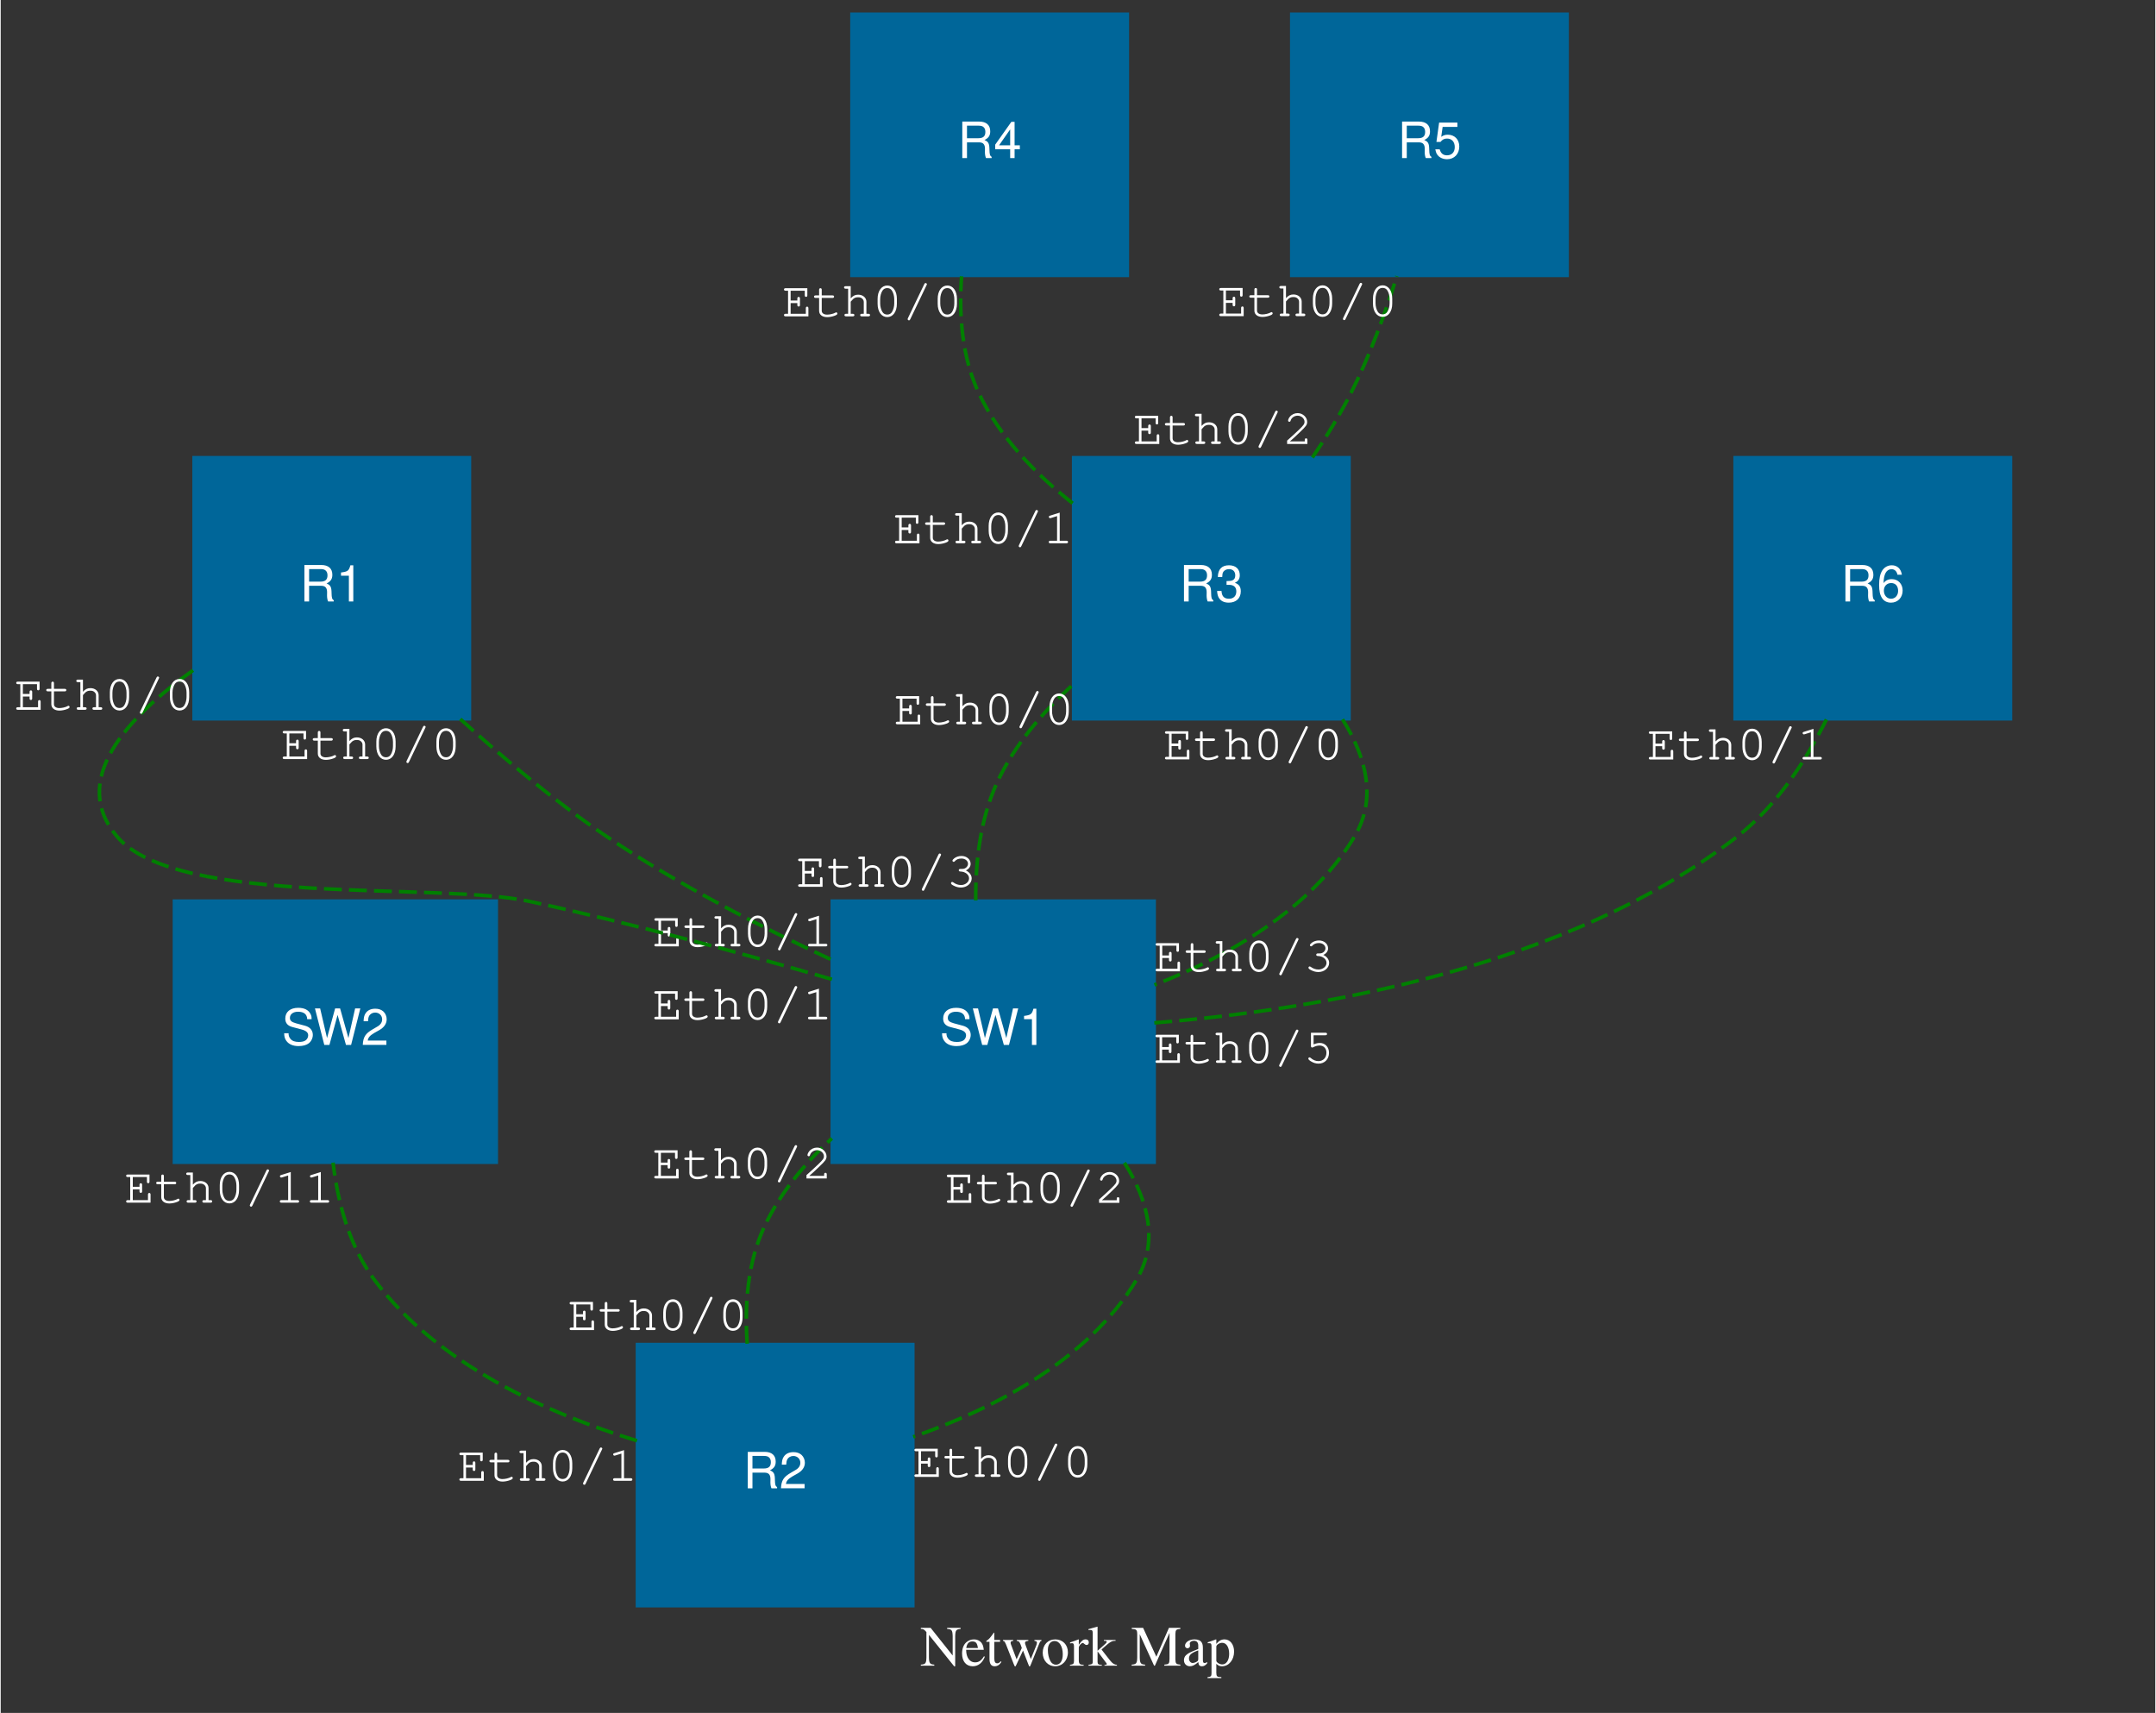
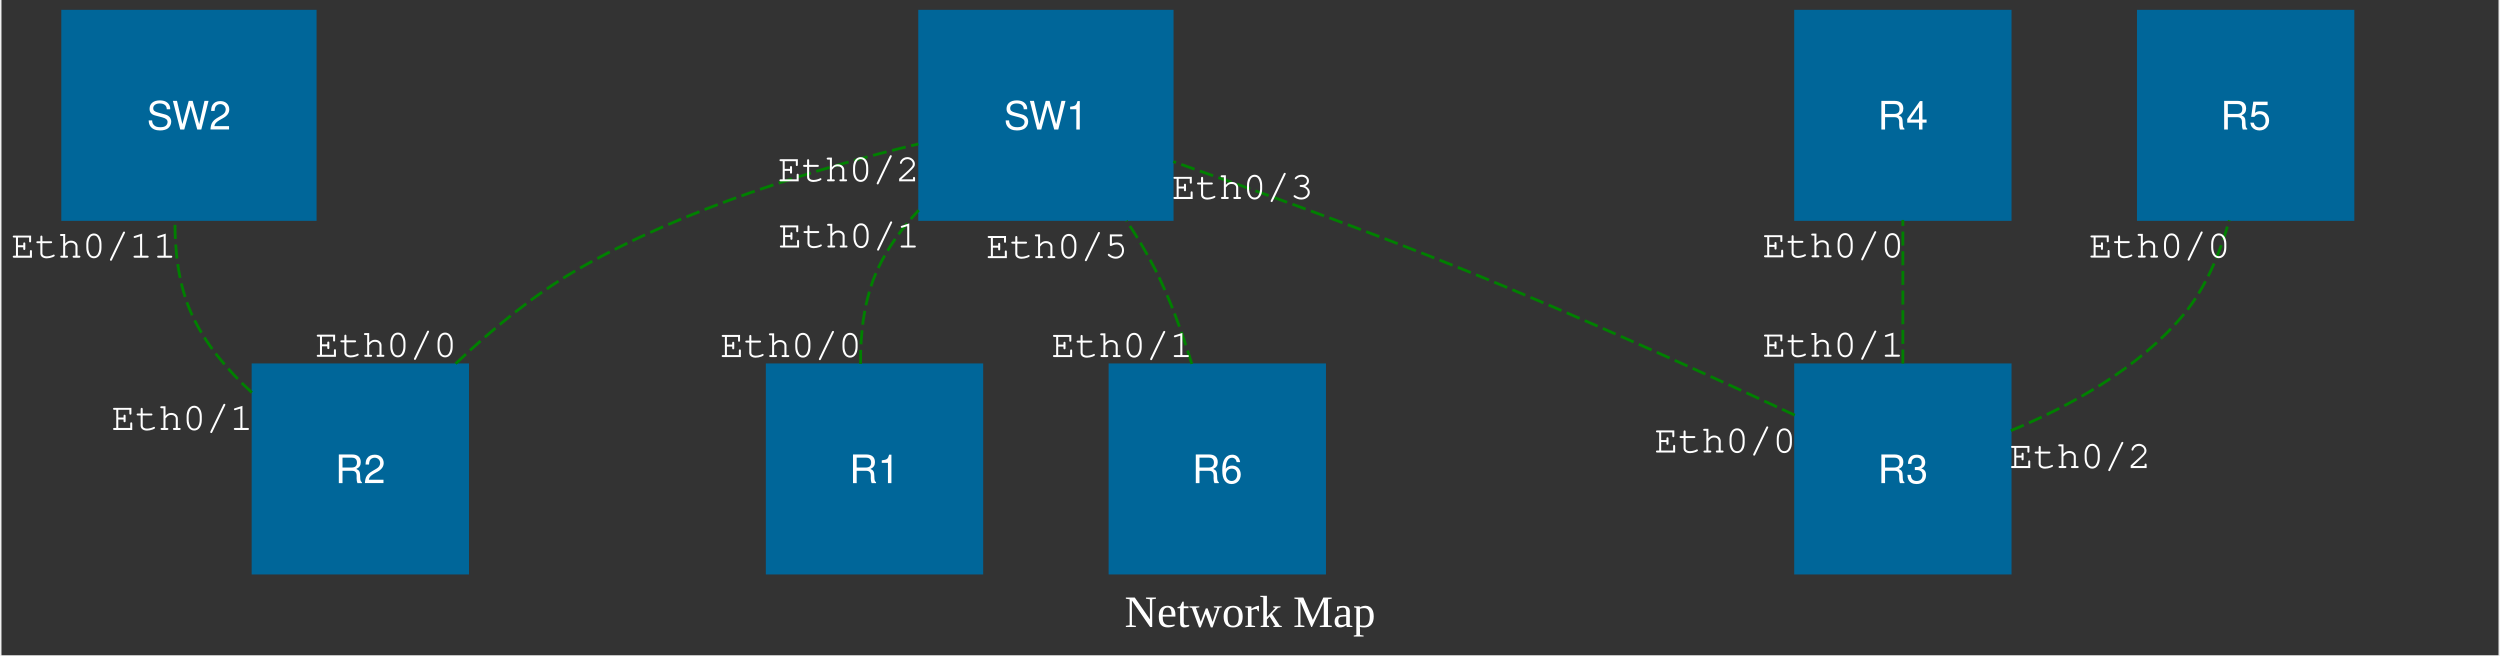
- <svg xmlns="http://www.w3.org/2000/svg" width="603pt" height="479pt" viewBox="0.00 0.00 602.58 479.00">
-   <g id="graph0" class="graph" transform="scale(1 1) rotate(0) translate(4 475)">
-     <polygon fill="#333333" stroke="transparent" points="-4,4 -4,-475 598.58,-475 598.58,4 -4,4" />
-     <text text-anchor="middle" x="297.29" y="-9.2" font-family="Times,serif" font-size="16.00" fill="white">Network Map</text>
+ <svg xmlns="http://www.w3.org/2000/svg" width="889pt" height="233pt" viewBox="0.00 0.00 888.71 233.20">
+   <g id="graph0" class="graph" transform="scale(1 1) rotate(0) translate(4 229.2)">
+     <polygon fill="#333333" stroke="none" points="-4,4 -4,-229.2 884.71,-229.2 884.71,4 -4,4" />
+     <text text-anchor="middle" x="440.36" y="-6.05" font-family="Times New Roman,serif" font-size="16.00" fill="white">Network Map</text>
    <g id="node1" class="node">
-       <polygon fill="#006699" stroke="#006699" points="134.58,-223 44.58,-223 44.58,-150 134.58,-150 134.58,-223" />
-       <text text-anchor="middle" x="89.58" y="-182.8" font-family="Helvetica,sans-Serif" font-size="14.00" fill="white">SW2</text>
+       <polygon fill="#006699" stroke="#006699" points="107.64,-225.2 17.79,-225.2 17.79,-151.1 107.64,-151.1 107.64,-225.2" />
+       <text text-anchor="middle" x="62.71" y="-183.1" font-family="Helvetica,sans-Serif" font-size="14.00" fill="white">SW2</text>
    </g>
    <g id="node2" class="node">
-       <polygon fill="#006699" stroke="#006699" points="311.08,-471 234.08,-471 234.08,-398 311.08,-398 311.08,-471" />
-       <text text-anchor="middle" x="272.58" y="-430.8" font-family="Helvetica,sans-Serif" font-size="14.00" fill="white">R4</text>
+       <polygon fill="#006699" stroke="#006699" points="412.64,-225.2 322.79,-225.2 322.79,-151.1 412.64,-151.1 412.64,-225.2" />
+       <text text-anchor="middle" x="367.71" y="-183.1" font-family="Helvetica,sans-Serif" font-size="14.00" fill="white">SW1</text>
    </g>
    <g id="node3" class="node">
-       <polygon fill="#006699" stroke="#006699" points="251.08,-99 174.08,-99 174.08,-26 251.08,-26 251.08,-99" />
-       <text text-anchor="middle" x="212.58" y="-58.8" font-family="Helvetica,sans-Serif" font-size="14.00" fill="white">R2</text>
+       <polygon fill="#006699" stroke="#006699" points="161.89,-99.35 85.54,-99.35 85.54,-25.25 161.89,-25.25 161.89,-99.35" />
+       <text text-anchor="middle" x="123.71" y="-57.25" font-family="Helvetica,sans-Serif" font-size="14.00" fill="white">R2</text>
+     </g>
+     <g id="edge5" class="edge">
+       <path fill="none" stroke="green" stroke-dasharray="5,2" d="M85.13,-89.47C76.52,-97.35 68.52,-106.75 63.71,-117.35 59.06,-127.61 57.65,-139.63 57.75,-150.78" />
+       <text text-anchor="middle" x="113.21" y="-119.8" font-family="Courier,monospace" font-size="14.00" fill="white">            </text>
+       <text text-anchor="middle" x="28.88" y="-137.48" font-family="Courier,monospace" font-size="14.00" fill="white">Eth0/11</text>
+       <text text-anchor="middle" x="60.38" y="-76.17" font-family="Courier,monospace" font-size="14.00" fill="white">Eth0/1</text>
+     </g>
+     <g id="edge2" class="edge">
+       <path fill="none" stroke="green" stroke-dasharray="5,2" d="M157.63,-99.76C170.24,-111.69 185.25,-124.15 200.71,-133.1 238.96,-155.24 287.45,-169.64 322.32,-177.96" />
+       <text text-anchor="middle" x="250.21" y="-119.8" font-family="Courier,monospace" font-size="14.00" fill="white">            </text>
+       <text text-anchor="middle" x="297.57" y="-164.66" font-family="Courier,monospace" font-size="14.00" fill="white">Eth0/2</text>
+       <text text-anchor="middle" x="132.88" y="-102.21" font-family="Courier,monospace" font-size="14.00" fill="white">Eth0/0</text>
+     </g>
+     <g id="node4" class="node">
+       <polygon fill="#006699" stroke="#006699" points="344.89,-99.35 268.54,-99.35 268.54,-25.25 344.89,-25.25 344.89,-99.35" />
+       <text text-anchor="middle" x="306.71" y="-57.25" font-family="Helvetica,sans-Serif" font-size="14.00" fill="white">R1</text>
+     </g>
+     <g id="edge1" class="edge">
+       <path fill="none" stroke="green" stroke-dasharray="5,2" d="M301.75,-99.67C301.65,-110.82 303.06,-122.84 307.71,-133.1 311.25,-140.89 316.5,-148.03 322.46,-154.4" />
+       <text text-anchor="middle" x="357.21" y="-119.8" font-family="Courier,monospace" font-size="14.00" fill="white">            </text>
+       <text text-anchor="middle" x="297.71" y="-141.1" font-family="Courier,monospace" font-size="14.00" fill="white">Eth0/1</text>
+       <text text-anchor="middle" x="277" y="-102.12" font-family="Courier,monospace" font-size="14.00" fill="white">Eth0/0</text>
+     </g>
+     <g id="node5" class="node">
+       <polygon fill="#006699" stroke="#006699" points="710.89,-225.2 634.54,-225.2 634.54,-151.1 710.89,-151.1 710.89,-225.2" />
+       <text text-anchor="middle" x="672.71" y="-183.1" font-family="Helvetica,sans-Serif" font-size="14.00" fill="white">R4</text>
+     </g>
+     <g id="node6" class="node">
+       <polygon fill="#006699" stroke="#006699" points="466.89,-99.35 390.54,-99.35 390.54,-25.25 466.89,-25.25 466.89,-99.35" />
+       <text text-anchor="middle" x="428.71" y="-57.25" font-family="Helvetica,sans-Serif" font-size="14.00" fill="white">R6</text>
+     </g>
+     <g id="edge4" class="edge">
+       <path fill="none" stroke="green" stroke-dasharray="5,2" d="M419.65,-99.67C416.27,-110.7 411.96,-122.65 406.71,-133.1 403.75,-138.99 400.18,-144.94 396.41,-150.63" />
+       <text text-anchor="middle" x="463.21" y="-119.8" font-family="Courier,monospace" font-size="14.00" fill="white">            </text>
+       <text text-anchor="middle" x="371.66" y="-137.33" font-family="Courier,monospace" font-size="14.00" fill="white">Eth0/5</text>
+       <text text-anchor="middle" x="394.9" y="-102.12" font-family="Courier,monospace" font-size="14.00" fill="white">Eth0/1</text>
+     </g>
+     <g id="node7" class="node">
+       <polygon fill="#006699" stroke="#006699" points="710.89,-99.35 634.54,-99.35 634.54,-25.25 710.89,-25.25 710.89,-99.35" />
+       <text text-anchor="middle" x="672.71" y="-57.25" font-family="Helvetica,sans-Serif" font-size="14.00" fill="white">R3</text>
+     </g>
+     <g id="edge3" class="edge">
+       <path fill="none" stroke="green" stroke-dasharray="5,2" d="M634.26,-81.44C602.89,-96.02 557.29,-116.69 516.71,-133.1 482.28,-147.03 442.72,-161.3 413.03,-171.68" />
+       <text text-anchor="middle" x="601.21" y="-119.8" font-family="Courier,monospace" font-size="14.00" fill="white">            </text>
+       <text text-anchor="middle" x="437.78" y="-158.38" font-family="Courier,monospace" font-size="14.00" fill="white">Eth0/3</text>
+       <text text-anchor="middle" x="609.51" y="-68.14" font-family="Courier,monospace" font-size="14.00" fill="white">Eth0/0</text>
+     </g>
+     <g id="edge6" class="edge">
+       <path fill="none" stroke="green" stroke-dasharray="5,2" d="M672.71,-99.79C672.71,-115.91 672.71,-134.83 672.71,-150.92" />
+       <text text-anchor="middle" x="722.21" y="-119.8" font-family="Courier,monospace" font-size="14.00" fill="white">            </text>
+       <text text-anchor="middle" x="647.96" y="-137.62" font-family="Courier,monospace" font-size="14.00" fill="white">Eth0/0</text>
+       <text text-anchor="middle" x="647.96" y="-102.24" font-family="Courier,monospace" font-size="14.00" fill="white">Eth0/1</text>
+     </g>
+     <g id="node8" class="node">
+       <polygon fill="#006699" stroke="#006699" points="832.89,-225.2 756.54,-225.2 756.54,-151.1 832.89,-151.1 832.89,-225.2" />
+       <text text-anchor="middle" x="794.71" y="-183.1" font-family="Helvetica,sans-Serif" font-size="14.00" fill="white">R5</text>
    </g>
    <g id="edge7" class="edge">
-       <path fill="none" stroke="green" stroke-dasharray="5,2" d="M173.94,-72.11C149.09,-79.7 118.26,-93.36 100.58,-117 93.58,-126.36 90.3,-138.46 88.94,-149.88" />
-       <text text-anchor="middle" x="150.58" y="-120.8" font-family="Courier,monospace" font-size="14.00" fill="white">            </text>
-       <text text-anchor="middle" x="59.94" y="-138.68" font-family="Courier,monospace" font-size="14.00" fill="white">Eth0/11</text>
-       <text text-anchor="middle" x="148.94" y="-60.91" font-family="Courier,monospace" font-size="14.00" fill="white">Eth0/1</text>
-     </g>
-     <g id="node5" class="node">
-       <polygon fill="#006699" stroke="#006699" points="318.58,-223 228.58,-223 228.58,-150 318.58,-150 318.58,-223" />
-       <text text-anchor="middle" x="273.58" y="-182.8" font-family="Helvetica,sans-Serif" font-size="14.00" fill="white">SW1</text>
-     </g>
-     <g id="edge6" class="edge">
-       <path fill="none" stroke="green" stroke-dasharray="5,2" d="M204.77,-99.25C204,-110.19 204.89,-121.97 209.58,-132 213.93,-141.31 220.79,-149.58 228.44,-156.66" />
-       <text text-anchor="middle" x="259.58" y="-120.8" font-family="Courier,monospace" font-size="14.00" fill="white">            </text>
-       <text text-anchor="middle" x="203.44" y="-145.46" font-family="Courier,monospace" font-size="14.00" fill="white">Eth0/2</text>
-       <text text-anchor="middle" x="179.77" y="-103.05" font-family="Courier,monospace" font-size="14.00" fill="white">Eth0/0</text>
-     </g>
-     <g id="node4" class="node">
-       <polygon fill="#006699" stroke="#006699" points="127.08,-347 50.08,-347 50.08,-274 127.08,-274 127.08,-347" />
-       <text text-anchor="middle" x="88.58" y="-306.8" font-family="Helvetica,sans-Serif" font-size="14.00" fill="white">R1</text>
-     </g>
-     <g id="edge5" class="edge">
-       <path fill="none" stroke="green" stroke-dasharray="5,2" d="M124.53,-273.93C136.95,-262.64 151.34,-250.61 165.58,-241 185.18,-227.78 208.52,-215.8 228.48,-206.55" />
-       <text text-anchor="middle" x="215.58" y="-244.8" font-family="Courier,monospace" font-size="14.00" fill="white">            </text>
-       <text text-anchor="middle" x="203.48" y="-210.35" font-family="Courier,monospace" font-size="14.00" fill="white">Eth0/1</text>
-       <text text-anchor="middle" x="99.53" y="-262.73" font-family="Courier,monospace" font-size="14.00" fill="white">Eth0/0</text>
-     </g>
-     <g id="edge2" class="edge">
-       <path fill="none" stroke="green" stroke-dasharray="5,2" d="M310.28,-149.84C316.92,-139.24 319.97,-127.62 313.58,-117 300.07,-94.56 273.64,-81.04 251.2,-73.2" />
-       <text text-anchor="middle" x="366.58" y="-120.8" font-family="Courier,monospace" font-size="14.00" fill="white">            </text>
-       <text text-anchor="middle" x="276.2" y="-62" font-family="Courier,monospace" font-size="14.00" fill="white">Eth0/0</text>
-       <text text-anchor="middle" x="285.28" y="-138.64" font-family="Courier,monospace" font-size="14.00" fill="white">Eth0/2</text>
-     </g>
-     <g id="edge1" class="edge">
-       <path fill="none" stroke="green" stroke-dasharray="5,2" d="M228.46,-201.15C203.58,-208.34 172.06,-216.9 143.58,-223 118.28,-228.42 45.39,-221.35 28.58,-241 15.11,-256.74 31.14,-274.3 50,-287.71" />
-       <text text-anchor="middle" x="78.58" y="-244.8" font-family="Courier,monospace" font-size="14.00" fill="white">            </text>
-       <text text-anchor="middle" x="25" y="-276.51" font-family="Courier,monospace" font-size="14.00" fill="white">Eth0/0</text>
-       <text text-anchor="middle" x="203.46" y="-189.95" font-family="Courier,monospace" font-size="14.00" fill="white">Eth0/1</text>
-     </g>
-     <g id="node7" class="node">
-       <polygon fill="#006699" stroke="#006699" points="373.08,-347 296.08,-347 296.08,-274 373.08,-274 373.08,-347" />
-       <text text-anchor="middle" x="334.58" y="-306.8" font-family="Helvetica,sans-Serif" font-size="14.00" fill="white">R3</text>
-     </g>
-     <g id="edge3" class="edge">
-       <path fill="none" stroke="green" stroke-dasharray="5,2" d="M268.69,-223.21C268.59,-234.15 269.98,-245.94 274.58,-256 279.39,-266.54 287.39,-275.86 296,-283.66" />
-       <text text-anchor="middle" x="324.58" y="-244.8" font-family="Courier,monospace" font-size="14.00" fill="white">            </text>
-       <text text-anchor="middle" x="271" y="-272.46" font-family="Courier,monospace" font-size="14.00" fill="white">Eth0/0</text>
-       <text text-anchor="middle" x="243.69" y="-227.01" font-family="Courier,monospace" font-size="14.00" fill="white">Eth0/3</text>
-     </g>
-     <g id="node8" class="node">
-       <polygon fill="#006699" stroke="#006699" points="558.08,-347 481.08,-347 481.08,-274 558.08,-274 558.08,-347" />
-       <text text-anchor="middle" x="519.58" y="-306.8" font-family="Helvetica,sans-Serif" font-size="14.00" fill="white">R6</text>
-     </g>
-     <g id="edge4" class="edge">
-       <path fill="none" stroke="green" stroke-dasharray="5,2" d="M318.63,-188.97C364.06,-192.59 434.08,-204.29 481.58,-241 492.44,-249.4 500.65,-261.83 506.61,-273.81" />
-       <text text-anchor="middle" x="544.58" y="-244.8" font-family="Courier,monospace" font-size="14.00" fill="white">            </text>
-       <text text-anchor="middle" x="481.61" y="-262.61" font-family="Courier,monospace" font-size="14.00" fill="white">Eth0/1</text>
-       <text text-anchor="middle" x="343.63" y="-177.77" font-family="Courier,monospace" font-size="14.00" fill="white">Eth0/5</text>
-     </g>
-     <g id="node6" class="node">
-       <polygon fill="#006699" stroke="#006699" points="434.08,-471 357.08,-471 357.08,-398 434.08,-398 434.08,-471" />
-       <text text-anchor="middle" x="395.58" y="-430.8" font-family="Helvetica,sans-Serif" font-size="14.00" fill="white">R5</text>
-     </g>
-     <g id="edge9" class="edge">
-       <path fill="none" stroke="green" stroke-dasharray="5,2" d="M295.79,-334.27C285.33,-342.51 275.32,-352.84 269.58,-365 264.85,-375.01 263.95,-386.79 264.73,-397.73" />
-       <text text-anchor="middle" x="319.58" y="-368.8" font-family="Courier,monospace" font-size="14.00" fill="white">            </text>
-       <text text-anchor="middle" x="239.73" y="-386.53" font-family="Courier,monospace" font-size="14.00" fill="white">Eth0/0</text>
-       <text text-anchor="middle" x="270.79" y="-323.07" font-family="Courier,monospace" font-size="14.00" fill="white">Eth0/1</text>
-     </g>
-     <g id="edge8" class="edge">
-       <path fill="none" stroke="green" stroke-dasharray="5,2" d="M371.28,-273.84C377.92,-263.24 380.97,-251.62 374.58,-241 362.35,-220.68 339.53,-207.68 318.67,-199.58" />
-       <text text-anchor="middle" x="427.58" y="-244.8" font-family="Courier,monospace" font-size="14.00" fill="white">            </text>
-       <text text-anchor="middle" x="343.67" y="-203.38" font-family="Courier,monospace" font-size="14.00" fill="white">Eth0/3</text>
-       <text text-anchor="middle" x="346.28" y="-262.64" font-family="Courier,monospace" font-size="14.00" fill="white">Eth0/0</text>
-     </g>
-     <g id="edge10" class="edge">
-       <path fill="none" stroke="green" stroke-dasharray="5,2" d="M362.86,-347.05C366.77,-352.85 370.5,-358.95 373.58,-365 378.78,-375.24 383.09,-386.97 386.47,-397.79" />
-       <text text-anchor="middle" x="429.58" y="-368.8" font-family="Courier,monospace" font-size="14.00" fill="white">            </text>
-       <text text-anchor="middle" x="361.47" y="-386.59" font-family="Courier,monospace" font-size="14.00" fill="white">Eth0/0</text>
-       <text text-anchor="middle" x="337.86" y="-350.85" font-family="Courier,monospace" font-size="14.00" fill="white">Eth0/2</text>
+       <path fill="none" stroke="green" stroke-dasharray="5,2" d="M711.14,-75.92C732.02,-84.57 756.75,-98.02 772.71,-117.35 780.56,-126.85 785.62,-139.18 788.88,-150.82" />
+       <text text-anchor="middle" x="831.21" y="-119.8" font-family="Courier,monospace" font-size="14.00" fill="white">            </text>
+       <text text-anchor="middle" x="764.13" y="-137.52" font-family="Courier,monospace" font-size="14.00" fill="white">Eth0/0</text>
+       <text text-anchor="middle" x="735.89" y="-62.62" font-family="Courier,monospace" font-size="14.00" fill="white">Eth0/2</text>
    </g>
  </g>
</svg>
